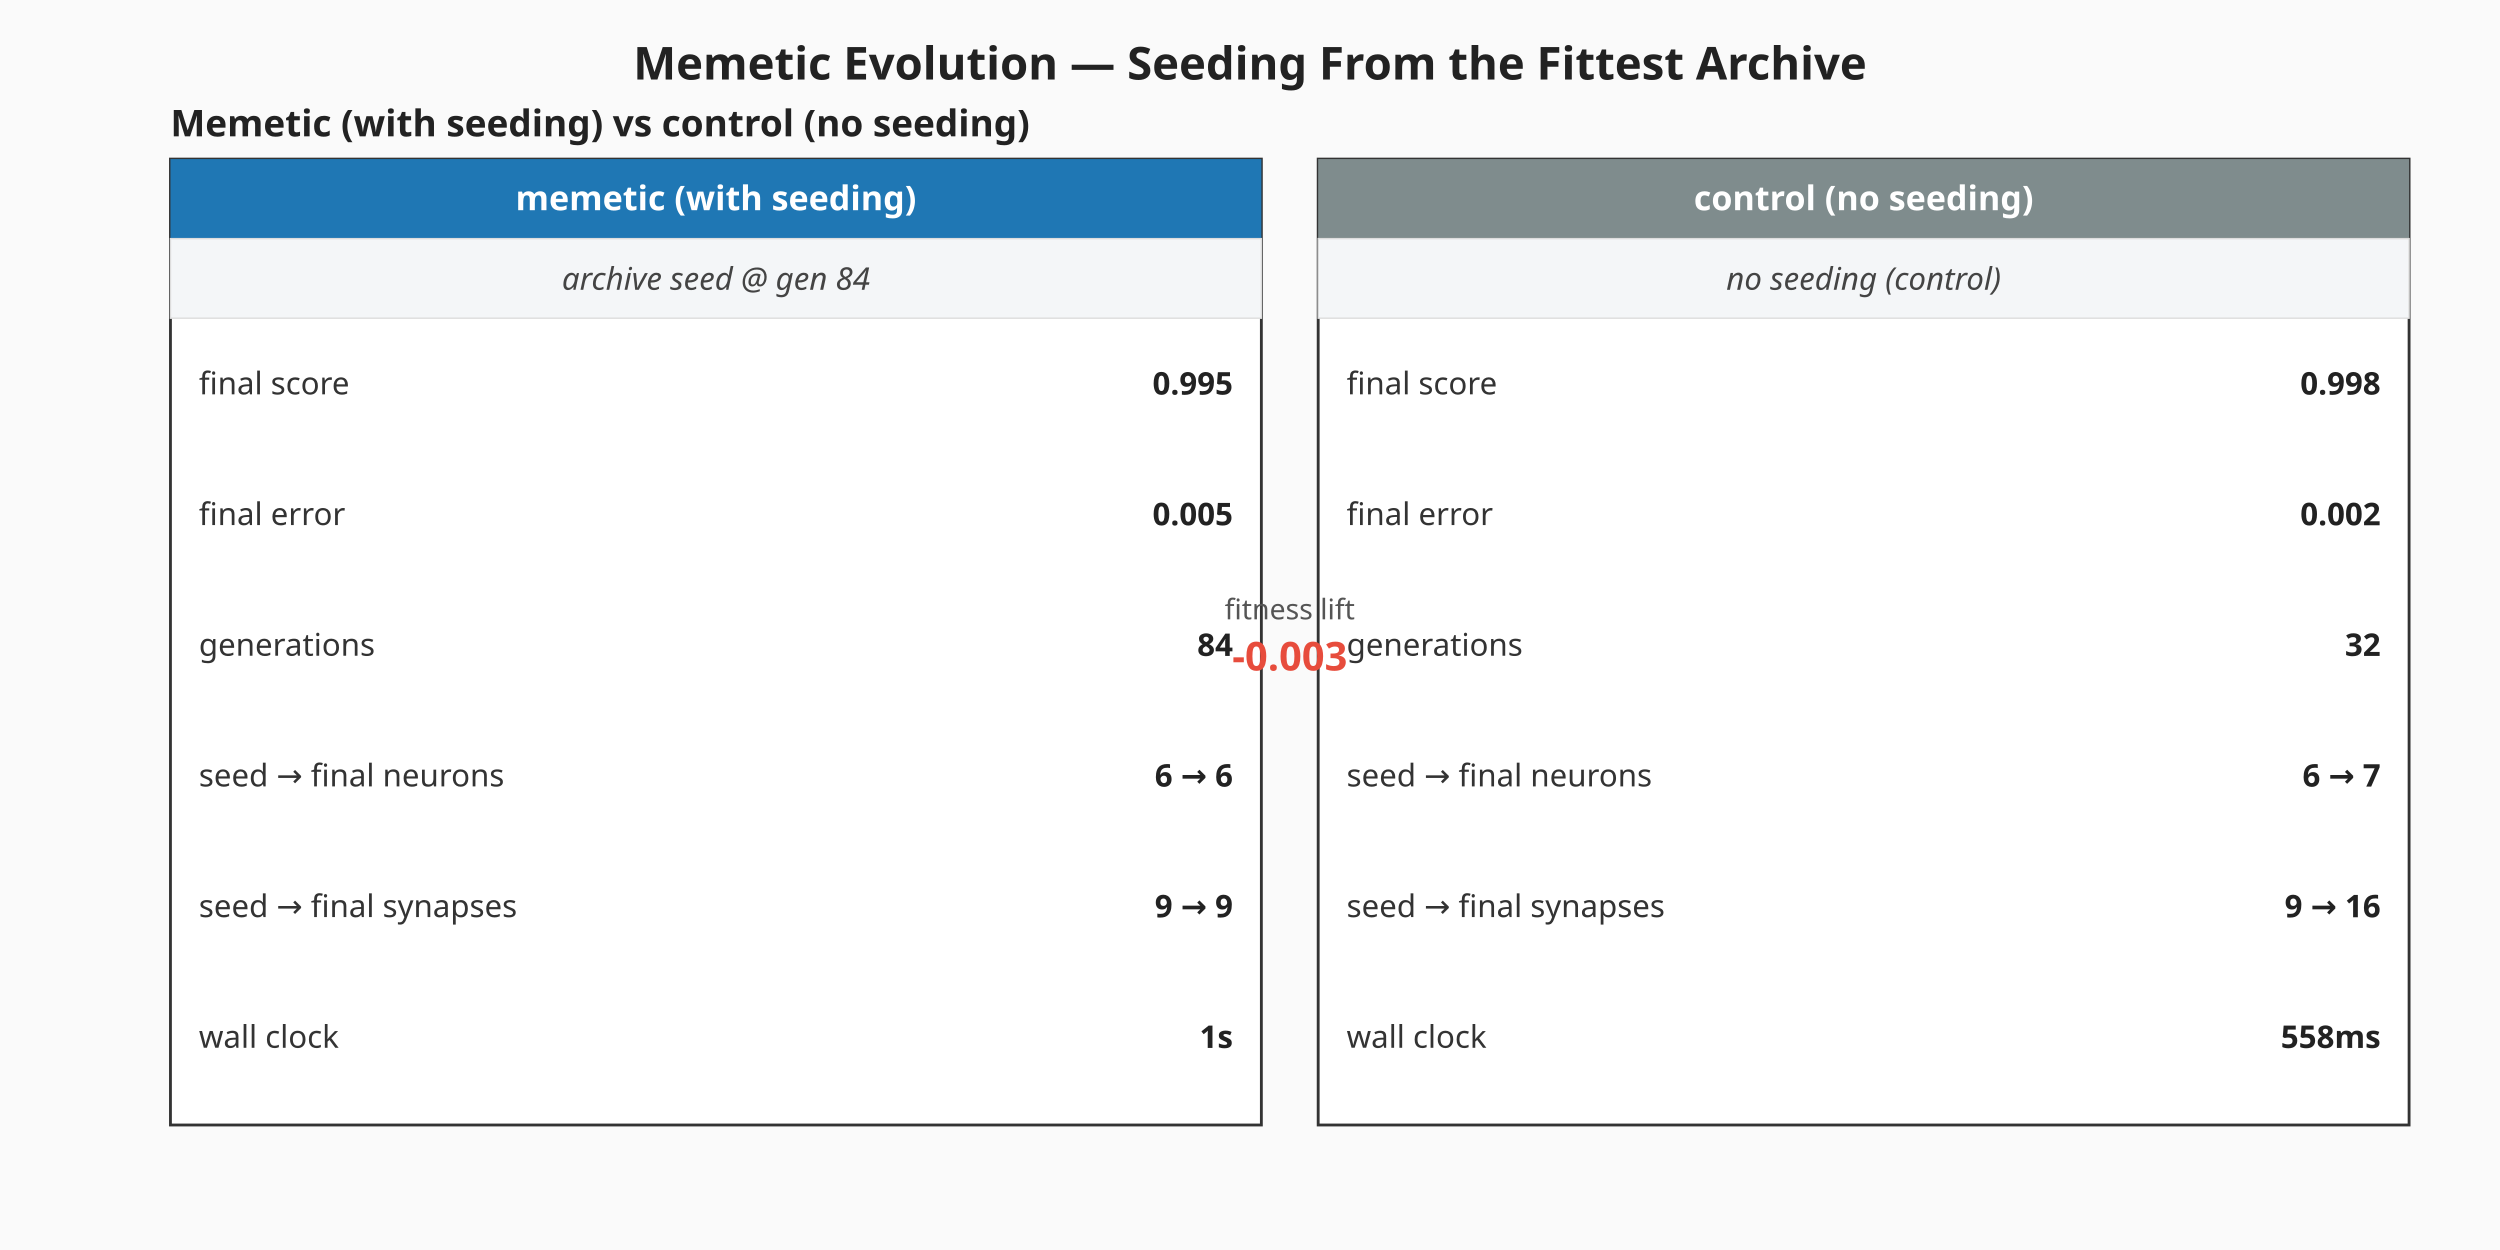
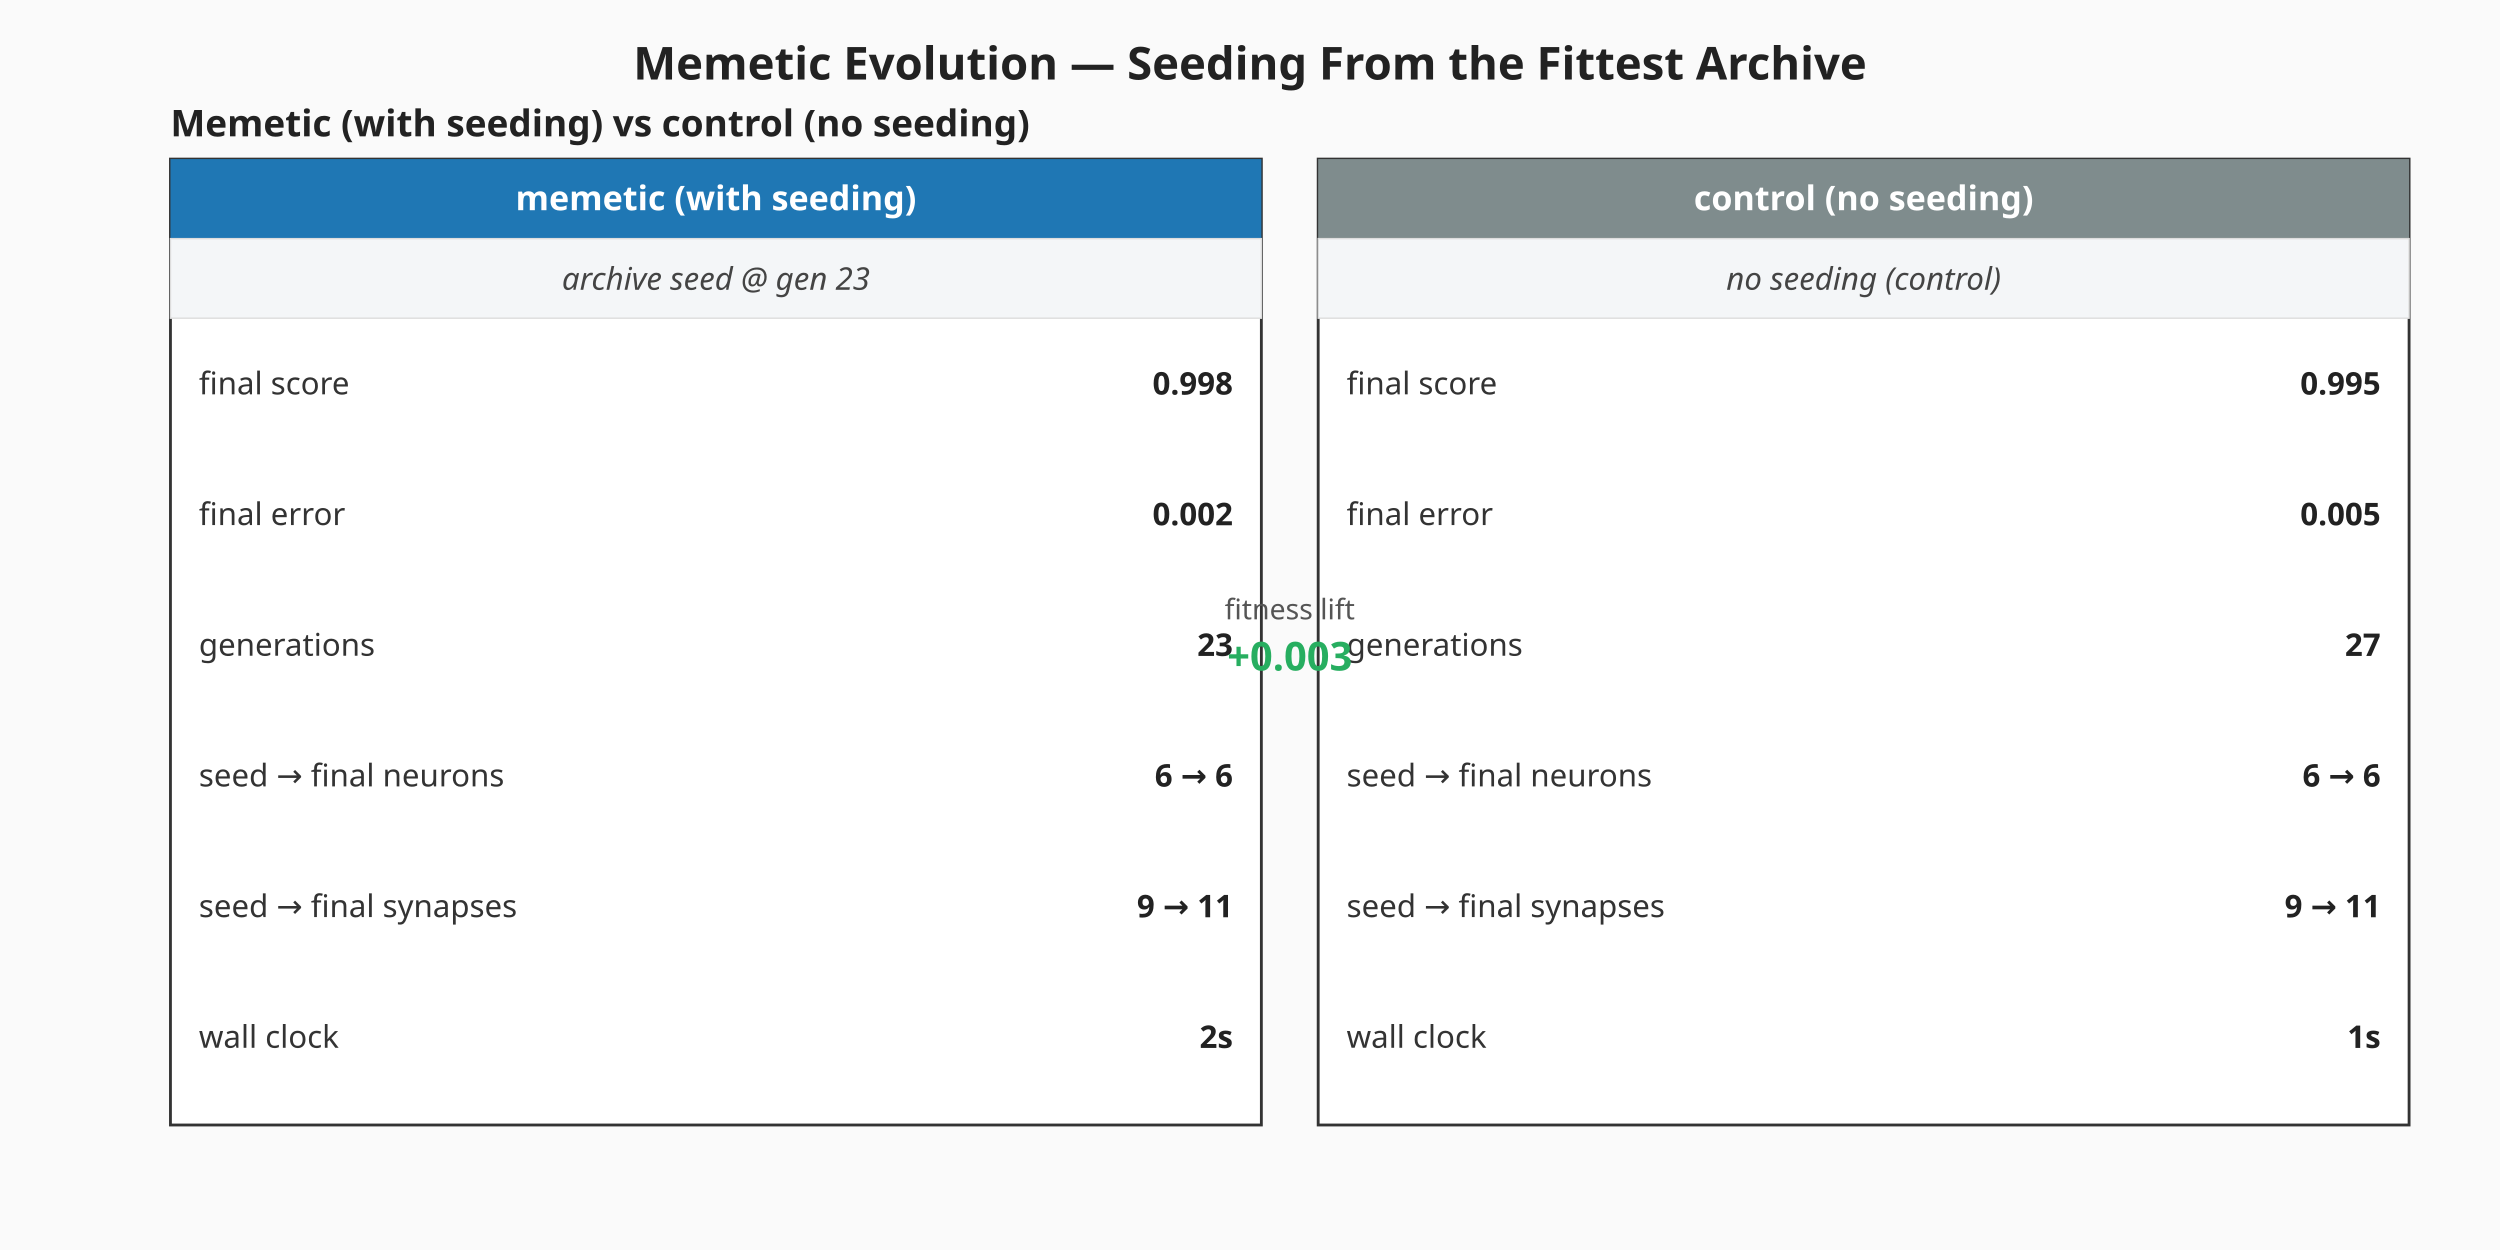
<svg xmlns="http://www.w3.org/2000/svg" viewBox="0 0 880 440" width="880" height="440" role="img" aria-label="Memetic vs control milestone summary">
  <rect width="880" height="440" fill="#fafafa" />
  <text x="440" y="28" text-anchor="middle" font-family="sans-serif" font-size="16" font-weight="bold" fill="#222">Memetic Evolution — Seeding From the Fittest Archive</text>
  <g class="memetic-milestone-panel" font-family="sans-serif">
    <text x="60" y="48.00" font-size="13" font-weight="bold" fill="#222">Memetic (with seeding) vs control (no seeding)</text>
    <g class="memetic-column">
      <rect x="60.00" y="56.00" width="384.00" height="340.00" fill="#ffffff" stroke="#333" stroke-width="1" />
      <rect x="60.00" y="56.00" width="384.00" height="28.00" fill="#1f77b4" />
      <text x="252.00" y="74.00" text-anchor="middle" font-size="12" font-weight="bold" fill="#ffffff">memetic (with seeding)</text>
      <rect class="seeding-annotation" x="60.00" y="84.00" width="384.00" height="28.00" fill="#f4f6f8" stroke="#ddd" stroke-width="0.5" />
-       <text x="252.00" y="102.00" text-anchor="middle" font-size="11" fill="#444" font-style="italic">archive seed @ gen 84</text>
+       <text x="252.00" y="102.00" text-anchor="middle" font-size="11" fill="#444" font-style="italic">archive seed @ gen 23</text>
      <text x="70.00" y="135.00" dominant-baseline="middle" font-size="11" fill="#333">final score</text>
-       <text x="434.00" y="135.00" text-anchor="end" dominant-baseline="middle" font-size="11" font-weight="bold" fill="#222">0.995</text>
+       <text x="434.00" y="135.00" text-anchor="end" dominant-baseline="middle" font-size="11" font-weight="bold" fill="#222">0.998</text>
      <text x="70.00" y="181.00" dominant-baseline="middle" font-size="11" fill="#333">final error</text>
-       <text x="434.00" y="181.00" text-anchor="end" dominant-baseline="middle" font-size="11" font-weight="bold" fill="#222">0.005</text>
+       <text x="434.00" y="181.00" text-anchor="end" dominant-baseline="middle" font-size="11" font-weight="bold" fill="#222">0.002</text>
      <text x="70.00" y="227.00" dominant-baseline="middle" font-size="11" fill="#333">generations</text>
-       <text x="434.00" y="227.00" text-anchor="end" dominant-baseline="middle" font-size="11" font-weight="bold" fill="#222">84</text>
+       <text x="434.00" y="227.00" text-anchor="end" dominant-baseline="middle" font-size="11" font-weight="bold" fill="#222">23</text>
      <text x="70.00" y="273.00" dominant-baseline="middle" font-size="11" fill="#333">seed → final neurons</text>
      <text x="434.00" y="273.00" text-anchor="end" dominant-baseline="middle" font-size="11" font-weight="bold" fill="#222">6 → 6</text>
      <text x="70.00" y="319.00" dominant-baseline="middle" font-size="11" fill="#333">seed → final synapses</text>
-       <text x="434.00" y="319.00" text-anchor="end" dominant-baseline="middle" font-size="11" font-weight="bold" fill="#222">9 → 9</text>
+       <text x="434.00" y="319.00" text-anchor="end" dominant-baseline="middle" font-size="11" font-weight="bold" fill="#222">9 → 11</text>
      <text x="70.00" y="365.00" dominant-baseline="middle" font-size="11" fill="#333">wall clock</text>
-       <text x="434.00" y="365.00" text-anchor="end" dominant-baseline="middle" font-size="11" font-weight="bold" fill="#222">1s</text>
+       <text x="434.00" y="365.00" text-anchor="end" dominant-baseline="middle" font-size="11" font-weight="bold" fill="#222">2s</text>
    </g>
    <g class="control-column">
      <rect x="464.00" y="56.00" width="384.00" height="340.00" fill="#ffffff" stroke="#333" stroke-width="1" />
      <rect x="464.00" y="56.00" width="384.00" height="28.00" fill="#7f8c8d" />
      <text x="656.00" y="74.00" text-anchor="middle" font-size="12" font-weight="bold" fill="#ffffff">control (no seeding)</text>
      <rect class="seeding-annotation" x="464.00" y="84.00" width="384.00" height="28.00" fill="#f4f6f8" stroke="#ddd" stroke-width="0.5" />
      <text x="656.00" y="102.00" text-anchor="middle" font-size="11" fill="#444" font-style="italic">no seeding (control)</text>
      <text x="474.00" y="135.00" dominant-baseline="middle" font-size="11" fill="#333">final score</text>
-       <text x="838.00" y="135.00" text-anchor="end" dominant-baseline="middle" font-size="11" font-weight="bold" fill="#222">0.998</text>
+       <text x="838.00" y="135.00" text-anchor="end" dominant-baseline="middle" font-size="11" font-weight="bold" fill="#222">0.995</text>
      <text x="474.00" y="181.00" dominant-baseline="middle" font-size="11" fill="#333">final error</text>
-       <text x="838.00" y="181.00" text-anchor="end" dominant-baseline="middle" font-size="11" font-weight="bold" fill="#222">0.002</text>
+       <text x="838.00" y="181.00" text-anchor="end" dominant-baseline="middle" font-size="11" font-weight="bold" fill="#222">0.005</text>
      <text x="474.00" y="227.00" dominant-baseline="middle" font-size="11" fill="#333">generations</text>
-       <text x="838.00" y="227.00" text-anchor="end" dominant-baseline="middle" font-size="11" font-weight="bold" fill="#222">32</text>
+       <text x="838.00" y="227.00" text-anchor="end" dominant-baseline="middle" font-size="11" font-weight="bold" fill="#222">27</text>
      <text x="474.00" y="273.00" dominant-baseline="middle" font-size="11" fill="#333">seed → final neurons</text>
-       <text x="838.00" y="273.00" text-anchor="end" dominant-baseline="middle" font-size="11" font-weight="bold" fill="#222">6 → 7</text>
+       <text x="838.00" y="273.00" text-anchor="end" dominant-baseline="middle" font-size="11" font-weight="bold" fill="#222">6 → 6</text>
      <text x="474.00" y="319.00" dominant-baseline="middle" font-size="11" fill="#333">seed → final synapses</text>
-       <text x="838.00" y="319.00" text-anchor="end" dominant-baseline="middle" font-size="11" font-weight="bold" fill="#222">9 → 16</text>
+       <text x="838.00" y="319.00" text-anchor="end" dominant-baseline="middle" font-size="11" font-weight="bold" fill="#222">9 → 11</text>
      <text x="474.00" y="365.00" dominant-baseline="middle" font-size="11" fill="#333">wall clock</text>
-       <text x="838.00" y="365.00" text-anchor="end" dominant-baseline="middle" font-size="11" font-weight="bold" fill="#222">558ms</text>
+       <text x="838.00" y="365.00" text-anchor="end" dominant-baseline="middle" font-size="11" font-weight="bold" fill="#222">1s</text>
    </g>
    <text x="454.00" y="218.00" text-anchor="middle" font-size="10" fill="#555">fitness lift</text>
-     <text x="454.00" y="236.00" text-anchor="middle" font-size="14" font-weight="bold" fill="#e74c3c">-0.003</text>
+     <text x="454.00" y="236.00" text-anchor="middle" font-size="14" font-weight="bold" fill="#27ae60">+0.003</text>
  </g>
</svg>
